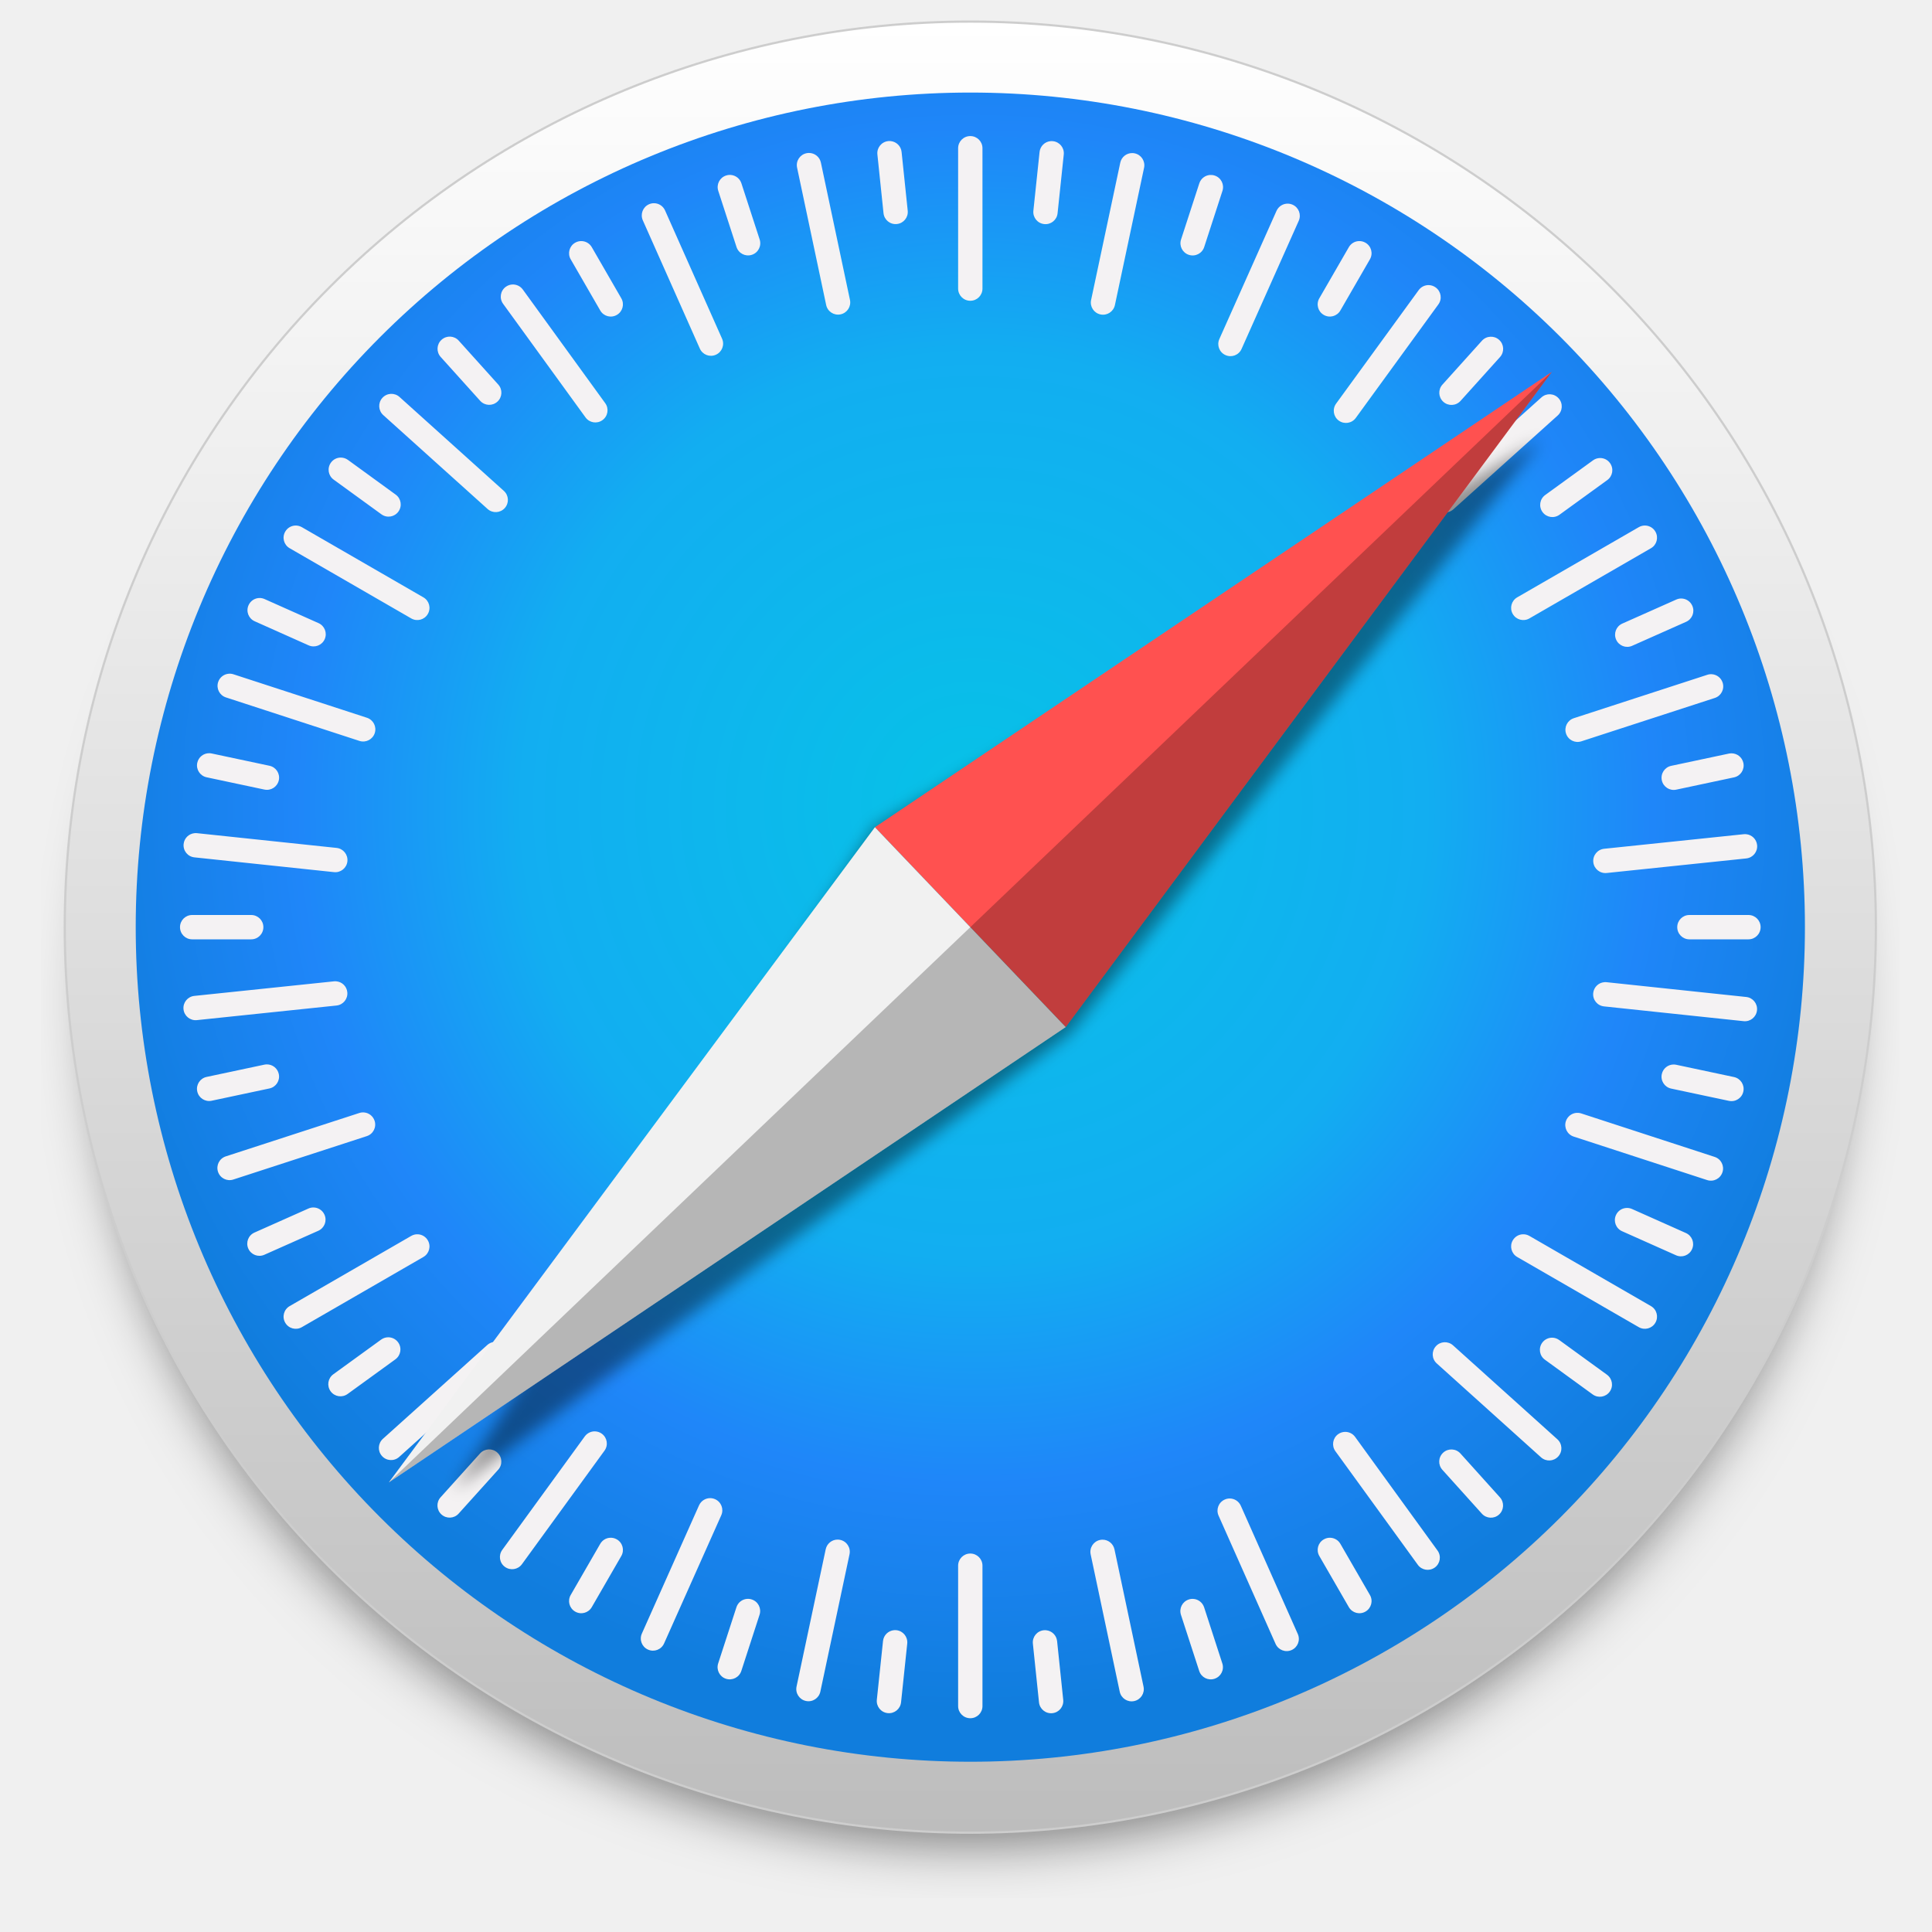
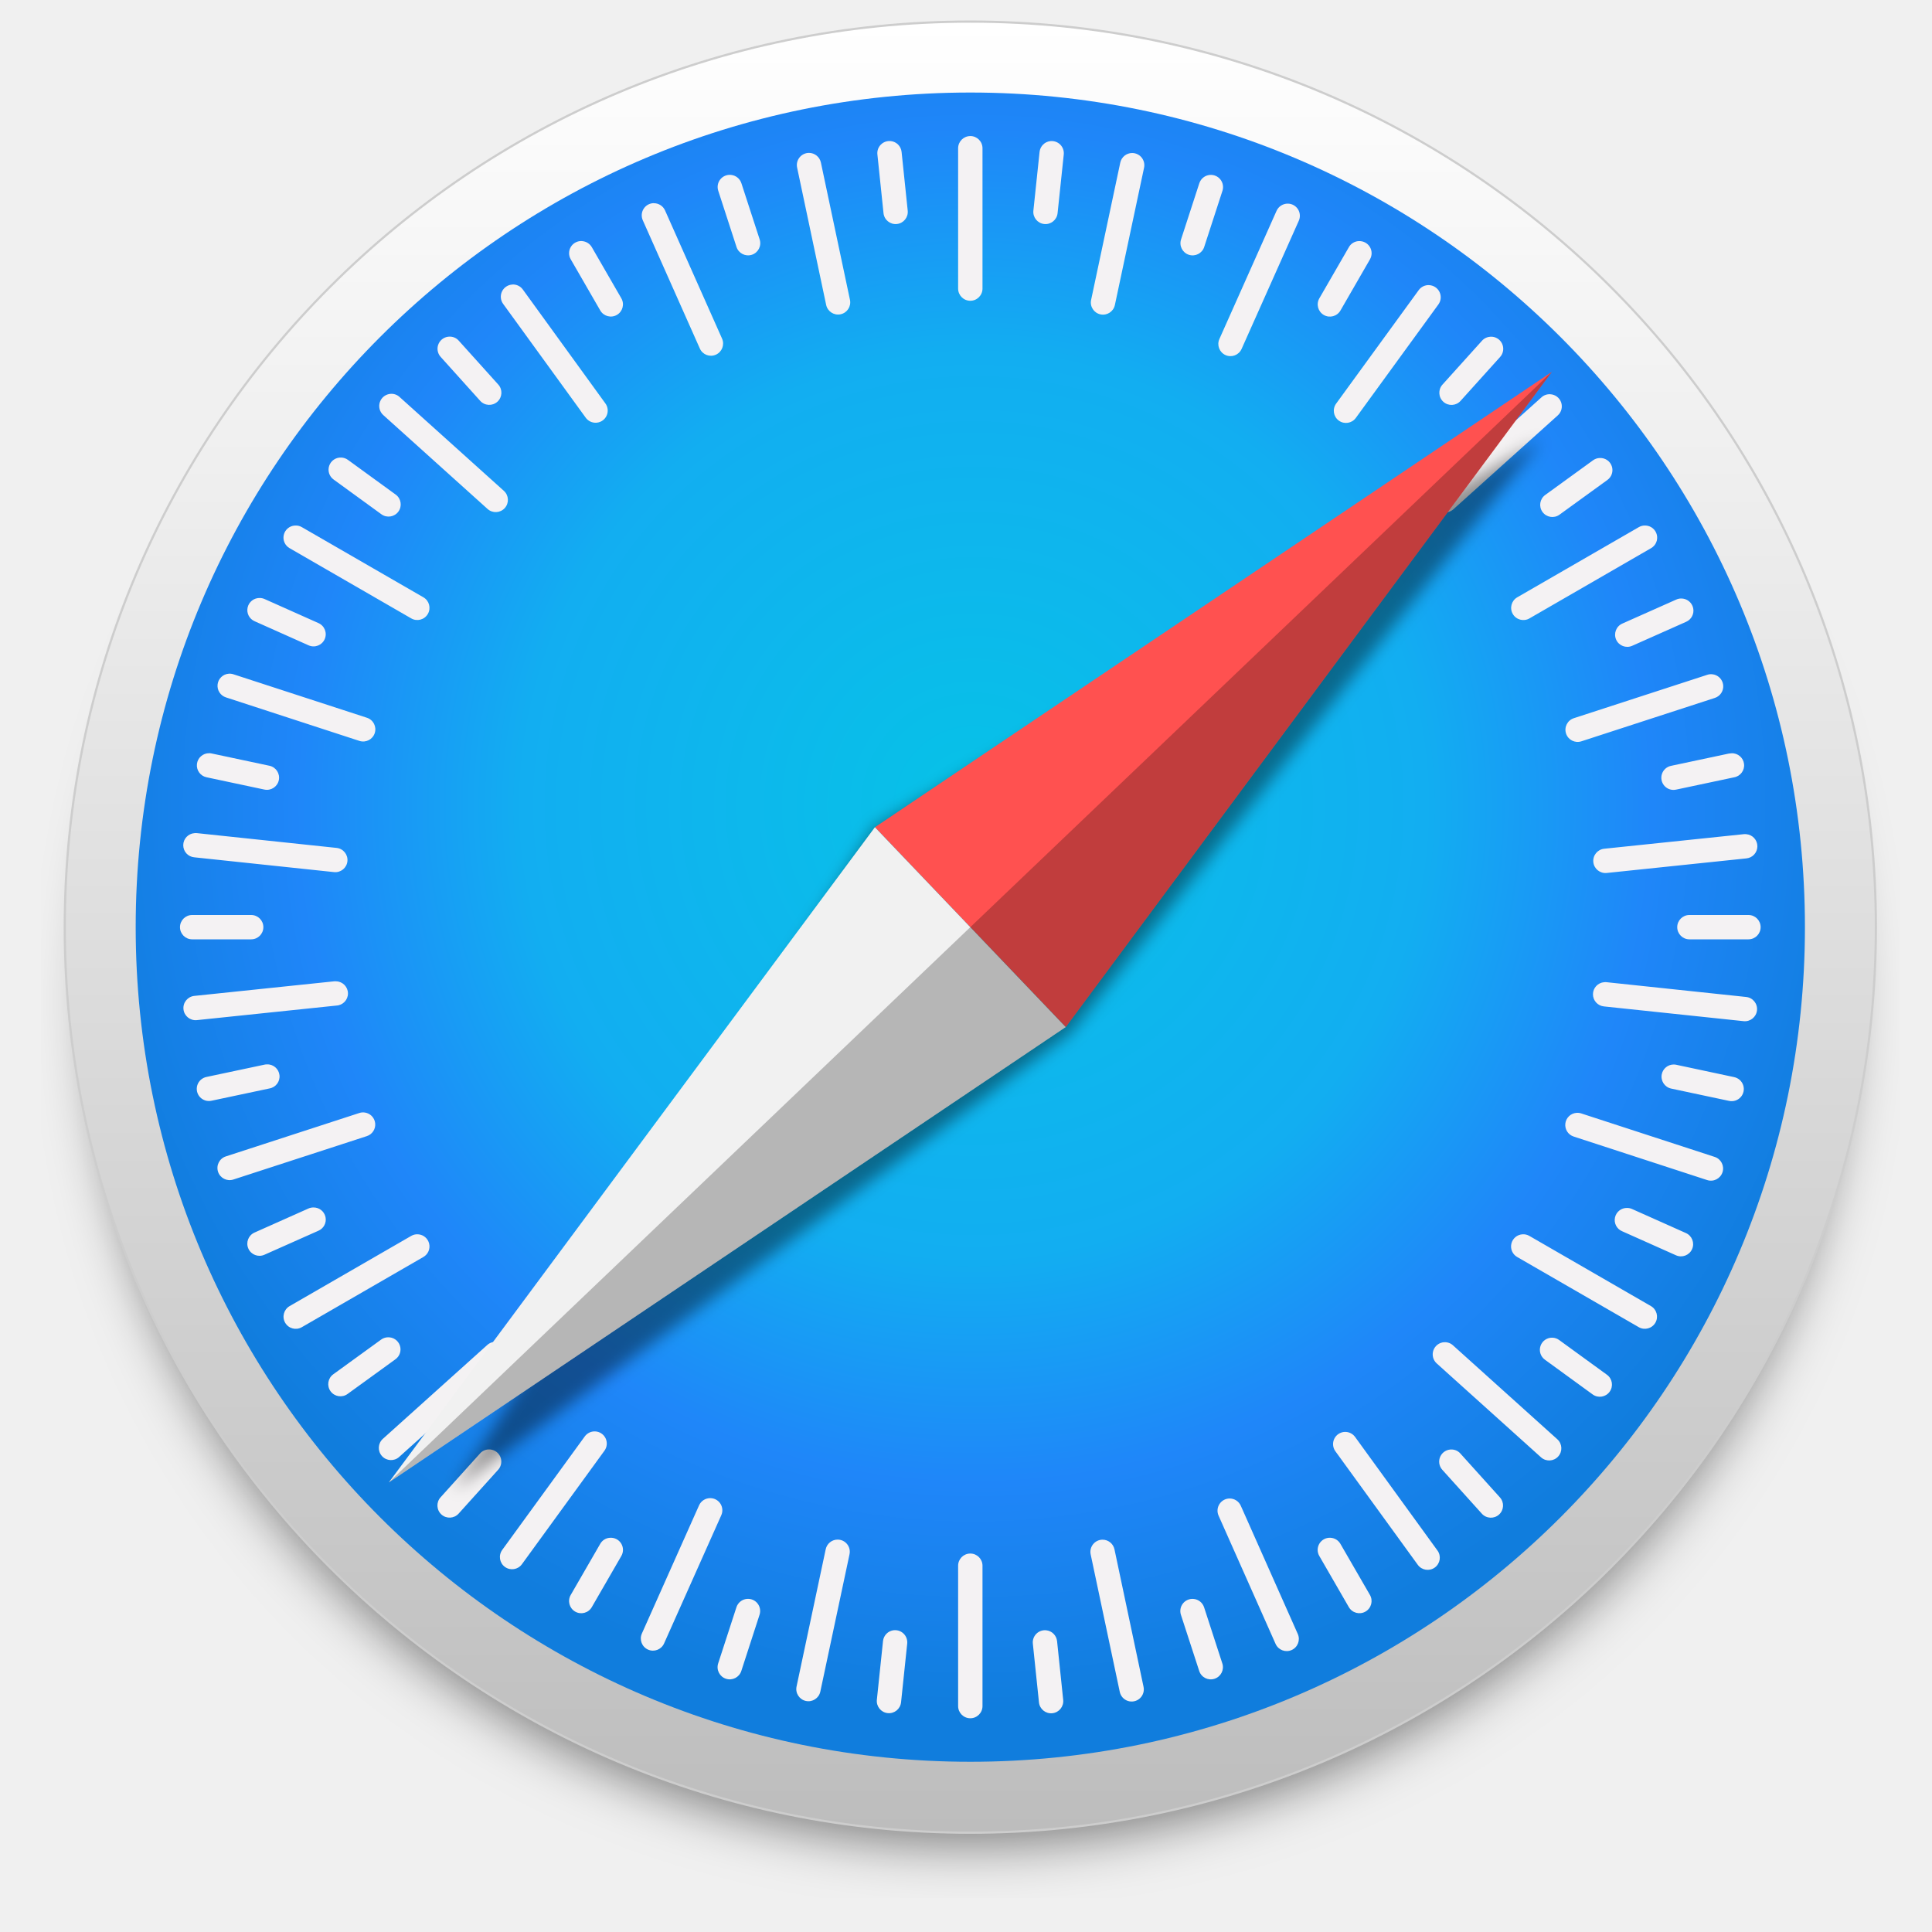
- <svg xmlns="http://www.w3.org/2000/svg" width="65" height="65" viewBox="0 0 65 65" fill="none">
-   <g clip-path="url(#clip0_435_410)">
-     <g opacity="0.53" filter="url(#filter0_f_435_410)">
-       <path d="M61.996 33.688C61.996 37.4 61.237 41.075 59.762 44.504C58.287 47.932 56.125 51.048 53.4 53.672C50.675 56.297 47.439 58.378 43.878 59.798C40.318 61.219 36.501 61.95 32.647 61.95C28.793 61.95 24.976 61.219 21.416 59.798C17.855 58.378 14.619 56.297 11.894 53.672C9.169 51.048 7.007 47.932 5.532 44.504C4.057 41.075 3.298 37.4 3.298 33.688C3.298 26.193 6.39 19.004 11.894 13.704C17.398 8.404 24.863 5.427 32.647 5.427C36.501 5.427 40.318 6.158 43.878 7.578C47.439 8.998 50.675 11.08 53.4 13.704C56.125 16.329 58.287 19.444 59.762 22.873C61.237 26.302 61.996 29.977 61.996 33.688Z" fill="black" />
+ <svg xmlns="http://www.w3.org/2000/svg" width="65" height="65" fill="none" viewBox="0 0 65 65">
+   <g clip-path="url(#a)">
+     <g filter="url(#b)" opacity=".53">
+       <path fill="#000" d="M61.996 33.688c0 3.712-.759 7.387-2.234 10.816a28.2 28.2 0 0 1-6.362 9.168 29.5 29.5 0 0 1-9.522 6.127 30.3 30.3 0 0 1-11.231 2.15c-3.854 0-7.67-.73-11.231-2.15a29.5 29.5 0 0 1-9.522-6.127 28.2 28.2 0 0 1-6.362-9.168 27.4 27.4 0 0 1-2.234-10.816c0-7.495 3.092-14.684 8.596-19.984s12.97-8.277 20.753-8.277c3.854 0 7.67.73 11.231 2.151a29.5 29.5 0 0 1 9.522 6.126 28.2 28.2 0 0 1 6.362 9.17 27.4 27.4 0 0 1 2.234 10.814" />
    </g>
-     <path d="M63.112 31.193C63.112 35.194 62.324 39.156 60.793 42.852C59.261 46.548 57.017 49.907 54.188 52.736C51.359 55.565 48.001 57.809 44.304 59.34C40.608 60.871 36.646 61.659 32.645 61.659C24.565 61.659 16.816 58.45 11.102 52.736C5.389 47.022 2.179 39.273 2.179 31.193C2.179 23.113 5.389 15.363 11.102 9.65C16.816 3.936 24.565 0.726 32.645 0.726C36.646 0.726 40.608 1.514 44.304 3.045C48.001 4.577 51.359 6.821 54.188 9.65C57.017 12.479 59.261 15.837 60.793 19.534C62.324 23.23 63.112 27.192 63.112 31.193Z" fill="url(#paint0_linear_435_410)" stroke="#CDCDCD" stroke-width="0.074" stroke-linecap="round" stroke-linejoin="round" />
-     <path d="M60.725 31.193C60.725 38.64 57.766 45.782 52.501 51.048C47.235 56.313 40.093 59.272 32.646 59.272C25.198 59.272 18.056 56.313 12.791 51.048C7.525 45.782 4.566 38.64 4.566 31.193C4.566 23.746 7.525 16.604 12.791 11.338C18.056 6.072 25.198 3.114 32.646 3.114C40.093 3.114 47.235 6.072 52.501 11.338C57.766 16.604 60.725 23.746 60.725 31.193Z" fill="url(#paint1_radial_435_410)" />
-     <path d="M32.645 4.578C32.418 4.578 32.235 4.76 32.235 4.987V9.709C32.235 9.936 32.418 10.119 32.645 10.119C32.872 10.119 33.054 9.936 33.054 9.709V4.987C33.054 4.76 32.872 4.578 32.645 4.578ZM29.967 4.747C29.939 4.744 29.912 4.744 29.883 4.747C29.658 4.771 29.495 4.972 29.519 5.197L29.725 7.173C29.749 7.398 29.949 7.561 30.175 7.537C30.4 7.514 30.563 7.313 30.539 7.088L30.333 5.112C30.313 4.915 30.156 4.766 29.967 4.747ZM35.342 4.749C35.152 4.767 34.996 4.917 34.975 5.114L34.767 7.089C34.743 7.315 34.906 7.516 35.132 7.539C35.357 7.563 35.558 7.401 35.581 7.175L35.789 5.199C35.813 4.974 35.65 4.773 35.425 4.75C35.397 4.747 35.369 4.747 35.342 4.749ZM27.215 5.146C27.188 5.146 27.16 5.149 27.133 5.155C26.911 5.202 26.77 5.418 26.817 5.64L27.795 10.26C27.842 10.482 28.058 10.623 28.28 10.576C28.502 10.529 28.643 10.312 28.596 10.09L27.618 5.471C27.577 5.276 27.406 5.145 27.215 5.146ZM38.093 5.15C37.902 5.148 37.731 5.28 37.69 5.474L36.709 10.093C36.661 10.315 36.802 10.532 37.024 10.579C37.246 10.626 37.462 10.485 37.51 10.264L38.491 5.645C38.538 5.423 38.397 5.206 38.175 5.159C38.148 5.153 38.12 5.15 38.093 5.15ZM24.59 5.886C24.537 5.882 24.482 5.887 24.428 5.905C24.212 5.975 24.095 6.205 24.165 6.421L24.779 8.31C24.849 8.526 25.079 8.643 25.295 8.573C25.511 8.503 25.628 8.273 25.558 8.057L24.944 6.168C24.892 6.006 24.749 5.9 24.59 5.886ZM40.703 5.887C40.544 5.901 40.402 6.007 40.349 6.169L39.735 8.058C39.665 8.274 39.782 8.504 39.998 8.574C40.214 8.644 40.444 8.527 40.514 8.311L41.128 6.422C41.198 6.206 41.081 5.976 40.865 5.906C40.811 5.889 40.756 5.883 40.703 5.887ZM21.994 6.837C21.94 6.838 21.887 6.849 21.835 6.872C21.628 6.964 21.535 7.205 21.627 7.413L23.545 11.727C23.637 11.935 23.878 12.027 24.085 11.935C24.292 11.843 24.385 11.602 24.293 11.395L22.375 7.08C22.306 6.925 22.153 6.833 21.994 6.837ZM43.329 6.851C43.17 6.848 43.017 6.939 42.947 7.094L41.024 11.406C40.931 11.613 41.023 11.855 41.231 11.947C41.438 12.039 41.679 11.947 41.771 11.74L43.695 7.428C43.787 7.22 43.695 6.979 43.488 6.887C43.436 6.864 43.382 6.852 43.329 6.851ZM19.584 8.112C19.505 8.106 19.424 8.123 19.35 8.166C19.154 8.279 19.087 8.529 19.201 8.725L20.194 10.445C20.307 10.642 20.556 10.709 20.753 10.595C20.949 10.482 21.016 10.232 20.903 10.036L19.91 8.316C19.839 8.193 19.715 8.121 19.584 8.112ZM45.706 8.112C45.575 8.12 45.451 8.193 45.38 8.316L44.387 10.036C44.273 10.232 44.34 10.482 44.537 10.595C44.733 10.709 44.983 10.642 45.096 10.445L46.089 8.725C46.203 8.529 46.136 8.279 45.94 8.166C45.866 8.123 45.785 8.106 45.706 8.112ZM17.243 9.571C17.165 9.574 17.086 9.599 17.017 9.649C16.833 9.783 16.793 10.037 16.926 10.221L19.699 14.043C19.832 14.227 20.087 14.268 20.27 14.134C20.454 14.001 20.495 13.746 20.361 13.563L17.589 9.74C17.505 9.626 17.375 9.567 17.243 9.571ZM48.076 9.592C47.944 9.587 47.814 9.646 47.73 9.761L44.952 13.579C44.819 13.763 44.859 14.018 45.042 14.151C45.226 14.284 45.481 14.244 45.614 14.061L48.392 10.242C48.526 10.059 48.485 9.804 48.302 9.671C48.233 9.621 48.154 9.595 48.076 9.592ZM15.152 11.325C15.047 11.32 14.94 11.355 14.856 11.431C14.688 11.582 14.674 11.84 14.826 12.009L16.155 13.485C16.307 13.653 16.564 13.667 16.733 13.515C16.901 13.364 16.915 13.106 16.763 12.937L15.434 11.461C15.359 11.377 15.256 11.331 15.152 11.325ZM50.141 11.329C50.036 11.334 49.934 11.38 49.858 11.464L48.529 12.94C48.377 13.108 48.391 13.366 48.559 13.518C48.728 13.67 48.986 13.656 49.138 13.488L50.467 12.012C50.618 11.843 50.605 11.585 50.436 11.434C50.352 11.358 50.245 11.323 50.141 11.329ZM13.147 13.251C13.042 13.257 12.94 13.302 12.864 13.387C12.712 13.555 12.726 13.813 12.894 13.965L16.404 17.124C16.572 17.276 16.83 17.262 16.982 17.094C17.134 16.925 17.12 16.667 16.952 16.516L13.442 13.356C13.358 13.28 13.251 13.246 13.147 13.251ZM52.156 13.265C52.051 13.259 51.944 13.294 51.86 13.37L48.348 16.527C48.18 16.678 48.166 16.936 48.318 17.105C48.469 17.273 48.727 17.287 48.896 17.136L52.407 13.979C52.576 13.827 52.59 13.569 52.438 13.401C52.362 13.316 52.26 13.271 52.156 13.265ZM11.479 15.395C11.348 15.39 11.217 15.449 11.134 15.564C11.001 15.748 11.041 16.002 11.225 16.136L12.832 17.303C13.015 17.437 13.27 17.396 13.403 17.213C13.537 17.029 13.496 16.774 13.313 16.641L11.706 15.473C11.637 15.423 11.558 15.398 11.479 15.395ZM53.821 15.41C53.742 15.413 53.663 15.438 53.595 15.488L51.987 16.654C51.803 16.788 51.763 17.043 51.896 17.227C52.029 17.41 52.284 17.451 52.468 17.317L54.076 16.151C54.259 16.018 54.3 15.763 54.166 15.579C54.083 15.464 53.952 15.405 53.821 15.41ZM9.922 17.682C9.791 17.691 9.667 17.763 9.596 17.886C9.482 18.082 9.549 18.332 9.746 18.445L13.835 20.806C14.031 20.919 14.281 20.853 14.394 20.656C14.508 20.46 14.441 20.21 14.244 20.097L10.155 17.736C10.081 17.694 10 17.676 9.922 17.682ZM55.368 17.682C55.289 17.676 55.208 17.693 55.135 17.736L51.045 20.097C50.849 20.21 50.782 20.46 50.895 20.656C51.009 20.853 51.258 20.919 51.455 20.806L55.544 18.445C55.741 18.332 55.807 18.082 55.694 17.886C55.623 17.763 55.499 17.691 55.368 17.682ZM8.744 20.119C8.584 20.115 8.431 20.207 8.362 20.362C8.269 20.569 8.362 20.81 8.569 20.902L10.383 21.712C10.59 21.804 10.831 21.712 10.924 21.505C11.016 21.298 10.924 21.056 10.716 20.964L8.902 20.155C8.851 20.132 8.797 20.12 8.744 20.119ZM56.554 20.136C56.501 20.137 56.447 20.149 56.395 20.172L54.58 20.98C54.373 21.072 54.281 21.313 54.373 21.52C54.465 21.727 54.706 21.82 54.913 21.727L56.728 20.92C56.935 20.827 57.028 20.586 56.935 20.379C56.866 20.224 56.714 20.133 56.554 20.136ZM7.694 22.667C7.535 22.68 7.392 22.786 7.339 22.948C7.269 23.163 7.386 23.394 7.602 23.464L12.092 24.927C12.307 24.997 12.537 24.88 12.608 24.665C12.678 24.449 12.561 24.219 12.345 24.148L7.856 22.686C7.802 22.668 7.747 22.662 7.694 22.667ZM57.602 22.684C57.549 22.679 57.494 22.685 57.44 22.703L52.95 24.163C52.734 24.233 52.617 24.463 52.687 24.679C52.757 24.894 52.987 25.012 53.203 24.941L57.693 23.482C57.909 23.412 58.026 23.181 57.956 22.966C57.904 22.804 57.761 22.698 57.602 22.684ZM7.04 25.341C6.849 25.339 6.678 25.471 6.637 25.665C6.589 25.887 6.73 26.104 6.952 26.151L8.895 26.564C9.117 26.611 9.333 26.47 9.381 26.248C9.428 26.026 9.287 25.81 9.065 25.763L7.122 25.35C7.095 25.344 7.067 25.341 7.04 25.341ZM58.251 25.345C58.224 25.345 58.196 25.349 58.168 25.353L56.225 25.766C56.004 25.813 55.863 26.03 55.91 26.252C55.957 26.473 56.174 26.614 56.395 26.567L58.338 26.154C58.56 26.107 58.701 25.891 58.654 25.669C58.613 25.475 58.442 25.343 58.251 25.345ZM6.545 28.031C6.355 28.049 6.198 28.198 6.178 28.395C6.154 28.621 6.316 28.822 6.542 28.845L11.238 29.342C11.463 29.366 11.664 29.203 11.688 28.978C11.711 28.752 11.549 28.551 11.323 28.527L6.628 28.031C6.599 28.028 6.572 28.028 6.545 28.031ZM58.749 28.066C58.722 28.063 58.694 28.063 58.666 28.066L53.97 28.556C53.744 28.58 53.582 28.78 53.605 29.006C53.629 29.232 53.829 29.394 54.055 29.371L58.751 28.881C58.977 28.857 59.139 28.657 59.116 28.431C59.095 28.234 58.939 28.084 58.749 28.066ZM6.465 30.784C6.238 30.784 6.056 30.967 6.056 31.193C6.056 31.42 6.238 31.603 6.465 31.603H8.451C8.678 31.603 8.861 31.42 8.861 31.193C8.861 30.967 8.678 30.784 8.451 30.784H6.465ZM56.838 30.784C56.611 30.784 56.429 30.967 56.429 31.193C56.429 31.42 56.611 31.603 56.838 31.603H58.825C59.051 31.603 59.234 31.42 59.234 31.193C59.234 30.967 59.051 30.784 58.825 30.784H56.838ZM11.318 33.016C11.291 33.013 11.263 33.013 11.235 33.016L6.538 33.506C6.313 33.53 6.15 33.73 6.174 33.956C6.197 34.181 6.398 34.344 6.623 34.321L11.32 33.83C11.546 33.807 11.708 33.606 11.685 33.381C11.664 33.183 11.508 33.034 11.318 33.016ZM53.969 33.045C53.779 33.063 53.623 33.212 53.602 33.409C53.578 33.635 53.74 33.836 53.966 33.859L58.662 34.356C58.888 34.38 59.088 34.217 59.112 33.992C59.136 33.766 58.974 33.565 58.748 33.542L54.052 33.045C54.024 33.042 53.996 33.042 53.969 33.045ZM8.977 35.81C8.95 35.811 8.922 35.813 8.894 35.819L6.951 36.232C6.729 36.279 6.589 36.496 6.636 36.717C6.683 36.939 6.9 37.08 7.121 37.033L9.064 36.62C9.286 36.573 9.427 36.357 9.38 36.135C9.339 35.941 9.168 35.809 8.977 35.81ZM56.312 35.814C56.121 35.812 55.95 35.945 55.909 36.139C55.862 36.361 56.003 36.577 56.224 36.624L58.167 37.037C58.389 37.084 58.606 36.944 58.653 36.722C58.7 36.5 58.559 36.283 58.338 36.236L56.395 35.823C56.367 35.818 56.339 35.814 56.312 35.814ZM12.249 37.427C12.196 37.422 12.141 37.428 12.087 37.446L7.596 38.905C7.381 38.975 7.264 39.206 7.334 39.421C7.404 39.637 7.634 39.754 7.85 39.684L12.34 38.224C12.556 38.154 12.673 37.924 12.603 37.708C12.55 37.547 12.408 37.44 12.249 37.427ZM53.036 37.441C52.877 37.455 52.735 37.561 52.682 37.722C52.612 37.938 52.729 38.168 52.944 38.239L57.434 39.702C57.65 39.772 57.88 39.655 57.95 39.439C58.021 39.224 57.904 38.993 57.688 38.923L53.198 37.46C53.144 37.443 53.089 37.437 53.036 37.441ZM10.535 40.624C10.482 40.625 10.428 40.636 10.376 40.66L8.562 41.468C8.354 41.56 8.262 41.801 8.354 42.008C8.446 42.215 8.687 42.308 8.895 42.215L10.709 41.408C10.917 41.315 11.009 41.074 10.917 40.867C10.848 40.712 10.695 40.621 10.535 40.624ZM54.748 40.64C54.588 40.636 54.435 40.727 54.366 40.882C54.274 41.09 54.366 41.331 54.573 41.423L56.387 42.232C56.594 42.325 56.836 42.232 56.928 42.025C57.02 41.818 56.928 41.577 56.721 41.484L54.907 40.675C54.855 40.652 54.801 40.641 54.748 40.64ZM14.068 41.527C13.99 41.521 13.909 41.538 13.835 41.581L9.746 43.942C9.549 44.055 9.482 44.305 9.596 44.501C9.709 44.698 9.959 44.764 10.155 44.651L14.244 42.29C14.441 42.177 14.508 41.927 14.394 41.731C14.323 41.608 14.199 41.536 14.068 41.527ZM51.221 41.527C51.09 41.535 50.966 41.608 50.895 41.731C50.782 41.927 50.849 42.177 51.045 42.29L55.135 44.651C55.331 44.764 55.581 44.698 55.694 44.501C55.807 44.305 55.741 44.055 55.544 43.942L51.455 41.581C51.381 41.538 51.3 41.521 51.221 41.527ZM13.048 44.992C12.97 44.994 12.891 45.02 12.822 45.07L11.214 46.236C11.031 46.37 10.99 46.624 11.123 46.808C11.256 46.992 11.511 47.032 11.695 46.899L13.303 45.733C13.486 45.599 13.527 45.344 13.394 45.161C13.31 45.046 13.18 44.987 13.048 44.992ZM52.232 45.005C52.1 45.001 51.969 45.06 51.886 45.174C51.753 45.358 51.793 45.613 51.977 45.746L53.584 46.914C53.767 47.047 54.022 47.007 54.156 46.823C54.289 46.639 54.248 46.385 54.065 46.251L52.458 45.084C52.389 45.034 52.31 45.008 52.232 45.005ZM16.689 45.147C16.585 45.141 16.478 45.176 16.394 45.251L12.882 48.408C12.714 48.56 12.7 48.818 12.851 48.986C13.003 49.155 13.261 49.169 13.43 49.017L16.941 45.86C17.11 45.709 17.124 45.451 16.972 45.282C16.896 45.198 16.794 45.152 16.689 45.147ZM48.59 45.158C48.486 45.164 48.383 45.209 48.308 45.293C48.156 45.462 48.169 45.72 48.338 45.871L51.847 49.031C52.016 49.182 52.274 49.169 52.426 49C52.578 48.832 52.564 48.574 52.395 48.422L48.886 45.263C48.801 45.187 48.695 45.153 48.59 45.158ZM20.021 48.157C19.89 48.152 19.759 48.211 19.675 48.325L16.898 52.144C16.764 52.328 16.804 52.583 16.988 52.716C17.171 52.849 17.426 52.809 17.56 52.626L20.337 48.807C20.471 48.624 20.431 48.369 20.247 48.235C20.179 48.185 20.1 48.16 20.021 48.157ZM45.246 48.174C45.167 48.177 45.088 48.202 45.019 48.252C44.836 48.385 44.795 48.64 44.928 48.824L47.701 52.646C47.834 52.83 48.089 52.87 48.273 52.737C48.456 52.604 48.497 52.349 48.364 52.166L45.591 48.343C45.508 48.228 45.377 48.17 45.246 48.174ZM16.435 48.764C16.331 48.77 16.228 48.815 16.152 48.899L14.823 50.375C14.671 50.544 14.685 50.802 14.853 50.953C15.022 51.105 15.28 51.092 15.431 50.923L16.761 49.447C16.913 49.279 16.899 49.02 16.73 48.869C16.646 48.793 16.54 48.758 16.435 48.764ZM48.852 48.766C48.748 48.76 48.641 48.795 48.557 48.871C48.388 49.023 48.375 49.28 48.526 49.449L49.855 50.925C50.007 51.094 50.265 51.107 50.433 50.956C50.602 50.804 50.615 50.546 50.464 50.377L49.135 48.901C49.059 48.817 48.957 48.771 48.852 48.766ZM23.9 50.403C23.741 50.4 23.588 50.491 23.518 50.646L21.595 54.959C21.502 55.166 21.595 55.407 21.802 55.499C22.009 55.592 22.25 55.499 22.342 55.292L24.266 50.98C24.359 50.773 24.266 50.531 24.059 50.439C24.007 50.416 23.953 50.404 23.9 50.403ZM41.364 50.415C41.31 50.416 41.256 50.428 41.205 50.451C40.997 50.543 40.905 50.784 40.997 50.991L42.915 55.306C43.007 55.513 43.248 55.606 43.455 55.514C43.662 55.422 43.755 55.181 43.663 54.974L41.745 50.658C41.676 50.503 41.523 50.412 41.364 50.415ZM20.519 51.737C20.389 51.745 20.265 51.818 20.194 51.941L19.201 53.661C19.087 53.857 19.154 54.107 19.35 54.22C19.547 54.334 19.796 54.267 19.91 54.07L20.903 52.35C21.016 52.154 20.949 51.904 20.753 51.791C20.679 51.748 20.598 51.731 20.519 51.737ZM44.77 51.737C44.692 51.731 44.611 51.748 44.537 51.791C44.34 51.904 44.274 52.154 44.387 52.35L45.38 54.07C45.494 54.267 45.743 54.334 45.94 54.22C46.136 54.107 46.203 53.857 46.089 53.661L45.096 51.941C45.025 51.818 44.901 51.746 44.77 51.737ZM28.183 51.798C27.992 51.796 27.822 51.929 27.78 52.123L26.799 56.742C26.752 56.964 26.893 57.18 27.114 57.227C27.336 57.275 27.553 57.134 27.6 56.912L28.581 52.293C28.628 52.071 28.488 51.854 28.266 51.807C28.238 51.801 28.21 51.798 28.183 51.798ZM37.092 51.801C37.065 51.801 37.037 51.804 37.01 51.81C36.788 51.857 36.647 52.073 36.694 52.295L37.672 56.915C37.719 57.137 37.935 57.278 38.157 57.231C38.379 57.184 38.52 56.967 38.473 56.745L37.495 52.126C37.453 51.932 37.283 51.8 37.092 51.801ZM32.645 52.267C32.418 52.267 32.235 52.45 32.235 52.676V57.399C32.235 57.625 32.418 57.808 32.645 57.808C32.872 57.808 33.054 57.625 33.054 57.399V52.676C33.054 52.45 32.872 52.267 32.645 52.267ZM25.13 53.793C24.971 53.806 24.828 53.913 24.776 54.075L24.162 55.964C24.092 56.179 24.209 56.41 24.424 56.48C24.64 56.55 24.87 56.432 24.941 56.217L25.554 54.328C25.625 54.112 25.507 53.882 25.292 53.812C25.238 53.794 25.183 53.788 25.13 53.793ZM40.156 53.794C40.103 53.789 40.049 53.795 39.995 53.813C39.779 53.883 39.662 54.113 39.732 54.329L40.346 56.218C40.416 56.434 40.646 56.551 40.861 56.48C41.077 56.41 41.194 56.181 41.124 55.965L40.511 54.076C40.458 53.914 40.315 53.807 40.156 53.794ZM30.075 54.846C29.885 54.864 29.729 55.013 29.708 55.211L29.5 57.186C29.477 57.412 29.639 57.612 29.865 57.636C30.09 57.66 30.291 57.497 30.315 57.272L30.523 55.297C30.546 55.071 30.384 54.87 30.158 54.846C30.13 54.843 30.102 54.843 30.075 54.846ZM35.198 54.848C35.171 54.845 35.143 54.845 35.115 54.848C34.889 54.872 34.727 55.072 34.75 55.298L34.956 57.274C34.98 57.499 35.181 57.662 35.406 57.638C35.632 57.615 35.794 57.414 35.771 57.189L35.565 55.213C35.544 55.016 35.388 54.867 35.198 54.848Z" fill="#F4F2F3" />
-     <g opacity="0.409" filter="url(#filter1_f_435_410)">
-       <path d="M51.832 14.818L29.434 27.831L15.273 50.125L35.99 34.78L51.832 14.818Z" fill="black" />
+     <path fill="url(#c)" stroke="#cdcdcd" stroke-linecap="round" stroke-linejoin="round" stroke-width=".074" d="M63.112 31.193a30.466 30.466 0 1 1-60.933 0 30.466 30.466 0 0 1 60.933 0" />
+     <path fill="url(#d)" d="M60.725 31.193a28.08 28.08 0 1 1-56.16 0 28.08 28.08 0 0 1 56.16 0" />
+     <path fill="#f4f2f3" d="M32.645 4.578a.41.41 0 0 0-.41.41v4.721a.408.408 0 1 0 .82 0V4.987a.41.41 0 0 0-.41-.41m-2.678.17a.408.408 0 0 0-.448.45l.206 1.975a.408.408 0 1 0 .814-.085l-.206-1.976a.41.41 0 0 0-.366-.365m5.375.001a.41.41 0 0 0-.367.365l-.208 1.975a.409.409 0 1 0 .814.086l.208-1.976a.41.41 0 0 0-.447-.45m-8.126.397a.409.409 0 0 0-.398.494l.977 4.62a.409.409 0 1 0 .801-.17l-.978-4.62a.41.41 0 0 0-.402-.324m10.877.004a.41.41 0 0 0-.403.324l-.981 4.62a.408.408 0 1 0 .8.17l.982-4.62a.41.41 0 0 0-.398-.494m-13.503.736a.408.408 0 0 0-.425.535l.614 1.89a.409.409 0 1 0 .779-.254l-.614-1.889a.41.41 0 0 0-.354-.282m16.113.001a.41.41 0 0 0-.354.282l-.614 1.889a.408.408 0 1 0 .779.253l.614-1.889a.41.41 0 0 0-.425-.535m-18.71.95a.409.409 0 0 0-.367.576l1.919 4.314c.092.208.333.3.54.208a.41.41 0 0 0 .208-.54L22.375 7.08a.41.41 0 0 0-.381-.243m21.336.014a.41.41 0 0 0-.382.243l-1.923 4.312a.409.409 0 1 0 .747.334l1.924-4.312a.408.408 0 0 0-.366-.577m-23.745 1.26a.408.408 0 0 0-.383.613l.993 1.721a.408.408 0 1 0 .709-.409l-.993-1.72a.41.41 0 0 0-.326-.204m26.122 0a.4.4 0 0 0-.326.205l-.993 1.72a.409.409 0 1 0 .71.41l.992-1.72a.408.408 0 0 0-.383-.614m-28.463 1.46a.41.41 0 0 0-.317.65l2.773 3.822a.409.409 0 1 0 .662-.48L17.59 9.74a.41.41 0 0 0-.346-.169m30.833.021a.41.41 0 0 0-.346.169l-2.778 3.818a.409.409 0 1 0 .662.482l2.778-3.818a.409.409 0 0 0-.316-.65m-32.924 1.733a.408.408 0 0 0-.326.683l1.329 1.477a.409.409 0 1 0 .608-.548l-1.329-1.476a.4.4 0 0 0-.282-.136m34.989.004a.4.4 0 0 0-.283.135L48.53 12.94a.409.409 0 1 0 .608.548l1.33-1.476a.409.409 0 0 0-.326-.684M13.147 13.25a.41.41 0 0 0-.253.714l3.51 3.16a.409.409 0 1 0 .548-.61l-3.51-3.159a.4.4 0 0 0-.295-.105m39.009.014a.4.4 0 0 0-.296.105l-3.512 3.157a.408.408 0 1 0 .548.609l3.511-3.157a.408.408 0 0 0-.251-.714m-40.676 2.13a.408.408 0 0 0-.255.74l1.607 1.168a.408.408 0 1 0 .481-.662l-1.607-1.168a.4.4 0 0 0-.226-.078m42.341.015a.4.4 0 0 0-.226.078l-1.608 1.166a.409.409 0 1 0 .48.663l1.609-1.166a.408.408 0 0 0-.255-.741m-43.9 2.272a.408.408 0 0 0-.176.763l4.09 2.361a.408.408 0 1 0 .41-.709l-4.09-2.361a.4.4 0 0 0-.233-.054m45.447 0a.4.4 0 0 0-.233.054l-4.09 2.361a.408.408 0 1 0 .41.71l4.09-2.362a.408.408 0 0 0-.177-.763M8.744 20.119a.408.408 0 0 0-.175.783l1.814.81a.409.409 0 1 0 .333-.748l-1.814-.81a.4.4 0 0 0-.158-.035m47.81.017a.4.4 0 0 0-.159.036l-1.815.808a.408.408 0 1 0 .334.747l1.814-.807a.409.409 0 0 0-.174-.784m-48.86 2.53a.409.409 0 0 0-.092.797l4.49 1.464a.408.408 0 1 0 .253-.779l-4.49-1.462a.4.4 0 0 0-.161-.02m49.908.018a.4.4 0 0 0-.162.019l-4.49 1.46a.408.408 0 1 0 .253.778l4.49-1.46a.409.409 0 0 0-.091-.797M7.04 25.341a.409.409 0 0 0-.088.81l1.943.413a.409.409 0 1 0 .17-.801l-1.943-.413a.4.4 0 0 0-.082-.01m51.21.004a1 1 0 0 0-.082.008l-1.943.413a.409.409 0 1 0 .17.8l1.943-.412a.408.408 0 0 0-.087-.81M6.546 28.03a.408.408 0 0 0-.003.814l4.696.497a.409.409 0 1 0 .085-.814l-4.695-.497a.4.4 0 0 0-.083 0m52.204.035a.4.4 0 0 0-.083 0l-4.696.49a.409.409 0 1 0 .085.815l4.696-.49a.409.409 0 0 0-.002-.815M6.465 30.784a.408.408 0 1 0 0 .819h1.986a.409.409 0 1 0 0-.819zm50.373 0a.408.408 0 1 0 0 .819h1.987a.409.409 0 1 0 0-.819zm-45.52 2.232a.4.4 0 0 0-.083 0l-4.697.49a.409.409 0 1 0 .085.815l4.697-.49a.408.408 0 0 0-.002-.815m42.651.029a.409.409 0 0 0-.003.815l4.696.496a.408.408 0 1 0 .086-.814l-4.696-.497a.4.4 0 0 0-.083 0M8.977 35.81a.4.4 0 0 0-.083.01l-1.943.412a.409.409 0 1 0 .17.8l1.943-.412a.408.408 0 0 0-.087-.81m47.335.004a.41.41 0 0 0-.403.325.41.41 0 0 0 .316.485l1.942.413a.409.409 0 1 0 .17-.8l-1.942-.414a.4.4 0 0 0-.083-.009M12.25 37.427a.4.4 0 0 0-.162.019l-4.49 1.46a.408.408 0 1 0 .253.778l4.49-1.46a.409.409 0 0 0-.091-.797m40.787.014a.409.409 0 0 0-.092.797l4.49 1.464a.408.408 0 1 0 .254-.779l-4.49-1.463a.4.4 0 0 0-.162-.019m-42.5 3.183a.4.4 0 0 0-.16.035l-1.814.809a.408.408 0 1 0 .333.747l1.814-.807a.408.408 0 0 0-.174-.784m44.212.016a.408.408 0 0 0-.175.783l1.814.81a.408.408 0 1 0 .334-.748l-1.814-.81a.4.4 0 0 0-.16-.035m-40.68.887a.4.4 0 0 0-.233.054l-4.09 2.361a.408.408 0 1 0 .41.71l4.09-2.362a.409.409 0 0 0-.177-.763m37.154 0a.409.409 0 0 0-.176.764l4.089 2.36a.409.409 0 1 0 .41-.709l-4.09-2.361a.4.4 0 0 0-.233-.054m-38.174 3.465a.4.4 0 0 0-.226.078l-1.608 1.166a.408.408 0 1 0 .48.663l1.609-1.166a.408.408 0 0 0-.255-.741m39.184.013a.409.409 0 0 0-.255.74l1.607 1.169a.408.408 0 1 0 .481-.662l-1.607-1.168a.4.4 0 0 0-.226-.079m-35.543.142a.4.4 0 0 0-.295.104l-3.512 3.157a.409.409 0 1 0 .548.61l3.511-3.158a.408.408 0 0 0-.252-.713m31.902.01a.41.41 0 0 0-.253.714l3.51 3.16a.409.409 0 1 0 .547-.609l-3.51-3.16a.4.4 0 0 0-.294-.104m-28.57 3a.41.41 0 0 0-.346.169l-2.777 3.818a.409.409 0 1 0 .662.482l2.777-3.819a.409.409 0 0 0-.316-.65m25.225.017a.41.41 0 0 0-.318.65l2.773 3.822a.408.408 0 1 0 .663-.48l-2.773-3.823a.41.41 0 0 0-.345-.169m-28.811.59a.4.4 0 0 0-.283.135l-1.329 1.476a.408.408 0 1 0 .608.548l1.33-1.476a.409.409 0 0 0-.326-.683m32.417.002a.409.409 0 0 0-.326.683l1.33 1.476a.409.409 0 1 0 .608-.548l-1.33-1.476a.4.4 0 0 0-.282-.135M23.9 50.403a.41.41 0 0 0-.381.243l-1.924 4.313a.408.408 0 1 0 .747.333l1.924-4.312a.408.408 0 0 0-.366-.577m17.464.012a.41.41 0 0 0-.367.576l1.918 4.315a.409.409 0 1 0 .748-.332l-1.918-4.315a.41.41 0 0 0-.381-.244m-20.845 1.322a.4.4 0 0 0-.325.204l-.993 1.72a.408.408 0 1 0 .709.41l.993-1.72a.408.408 0 0 0-.384-.614m24.251 0a.408.408 0 0 0-.383.613l.993 1.72a.408.408 0 1 0 .71-.41l-.994-1.72a.41.41 0 0 0-.326-.203m-16.587.061a.41.41 0 0 0-.403.325l-.981 4.619a.408.408 0 1 0 .8.17l.982-4.62a.408.408 0 0 0-.398-.494m8.909.003a.41.41 0 0 0-.398.494l.978 4.62a.409.409 0 1 0 .8-.17l-.977-4.62a.41.41 0 0 0-.403-.324m-4.447.466a.41.41 0 0 0-.41.41v4.722a.409.409 0 1 0 .82 0v-4.723a.41.41 0 0 0-.41-.409m-7.515 1.526a.41.41 0 0 0-.354.282l-.614 1.889a.409.409 0 1 0 .779.253l.613-1.89a.408.408 0 0 0-.424-.534m15.026.001a.409.409 0 0 0-.425.535l.615 1.889c.07.215.3.333.516.262.215-.07.332-.3.262-.515l-.614-1.89a.41.41 0 0 0-.354-.281m-10.08 1.052a.41.41 0 0 0-.368.365l-.207 1.975a.408.408 0 1 0 .814.086l.207-1.975a.41.41 0 0 0-.447-.45m5.122.002a.409.409 0 0 0-.448.45l.206 1.976a.408.408 0 1 0 .815-.085l-.206-1.976a.41.41 0 0 0-.367-.365" />
+     <g filter="url(#e)" opacity=".409">
+       <path fill="#000" d="M51.832 14.818 29.434 27.83 15.273 50.125 35.99 34.78z" />
    </g>
-     <path d="M35.856 34.554L29.436 27.831L52.211 12.511L35.856 34.554Z" fill="#FF5150" />
-     <path d="M35.855 34.554L29.435 27.831L13.081 49.875L35.855 34.554Z" fill="#F1F1F1" />
-     <path opacity="0.243" d="M13.081 49.875L35.855 34.554L52.209 12.511L13.081 49.875Z" fill="black" />
+     <path fill="#ff5150" d="m35.857 34.554-6.42-6.723 22.774-15.32z" />
+     <path fill="#f1f1f1" d="m35.855 34.554-6.42-6.723-16.354 22.044z" />
+     <path fill="#000" d="m13.081 49.875 22.774-15.32L52.21 12.51z" opacity=".243" />
  </g>
  <defs>
-     <filter id="filter0_f_435_410" x="1.403" y="3.532" width="62.489" height="60.313" filterUnits="userSpaceOnUse" color-interpolation-filters="sRGB">
+     <filter id="b" width="62.489" height="60.313" x="1.403" y="3.532" color-interpolation-filters="sRGB" filterUnits="userSpaceOnUse">
      <feFlood flood-opacity="0" result="BackgroundImageFix" />
-       <feBlend mode="normal" in="SourceGraphic" in2="BackgroundImageFix" result="shape" />
-       <feGaussianBlur stdDeviation="0.948" result="effect1_foregroundBlur_435_410" />
+       <feBlend in="SourceGraphic" in2="BackgroundImageFix" result="shape" />
+       <feGaussianBlur result="effect1_foregroundBlur_435_410" stdDeviation=".948" />
    </filter>
-     <filter id="filter1_f_435_410" x="14.734" y="14.279" width="37.637" height="36.385" filterUnits="userSpaceOnUse" color-interpolation-filters="sRGB">
+     <filter id="e" width="37.637" height="36.385" x="14.734" y="14.279" color-interpolation-filters="sRGB" filterUnits="userSpaceOnUse">
      <feFlood flood-opacity="0" result="BackgroundImageFix" />
-       <feBlend mode="normal" in="SourceGraphic" in2="BackgroundImageFix" result="shape" />
-       <feGaussianBlur stdDeviation="0.269" result="effect1_foregroundBlur_435_410" />
+       <feBlend in="SourceGraphic" in2="BackgroundImageFix" result="shape" />
+       <feGaussianBlur result="effect1_foregroundBlur_435_410" stdDeviation=".269" />
    </filter>
-     <linearGradient id="paint0_linear_435_410" x1="32.644" y1="61.659" x2="32.644" y2="0.726" gradientUnits="userSpaceOnUse">
-       <stop stop-color="#BDBDBD" />
-       <stop offset="1" stop-color="white" />
+     <radialGradient id="d" cx="0" cy="0" r="1" gradientTransform="translate(32.772 27.098)scale(30.4664)" gradientUnits="userSpaceOnUse">
+       <stop stop-color="#06c2e7" />
+       <stop offset=".25" stop-color="#0db8ec" />
+       <stop offset=".5" stop-color="#12aef1" />
+       <stop offset=".75" stop-color="#1f86f9" />
+       <stop offset="1" stop-color="#107ddd" />
+     </radialGradient>
+     <linearGradient id="c" x1="32.644" x2="32.644" y1="61.659" y2=".726" gradientUnits="userSpaceOnUse">
+       <stop stop-color="#bdbdbd" />
+       <stop offset="1" stop-color="#fff" />
    </linearGradient>
-     <radialGradient id="paint1_radial_435_410" cx="0" cy="0" r="1" gradientUnits="userSpaceOnUse" gradientTransform="translate(32.7722 27.0984) scale(30.4664 30.4664)">
-       <stop stop-color="#06C2E7" />
-       <stop offset="0.25" stop-color="#0DB8EC" />
-       <stop offset="0.5" stop-color="#12AEF1" />
-       <stop offset="0.75" stop-color="#1F86F9" />
-       <stop offset="1" stop-color="#107DDD" />
-     </radialGradient>
-     <clipPath id="clip0_435_410">
-       <rect width="64.352" height="64" fill="white" transform="translate(0.469727 0.671265)" />
+     <clipPath id="a">
+       <path fill="#fff" d="M.47.671h64.352v64H.47z" />
    </clipPath>
  </defs>
</svg>
